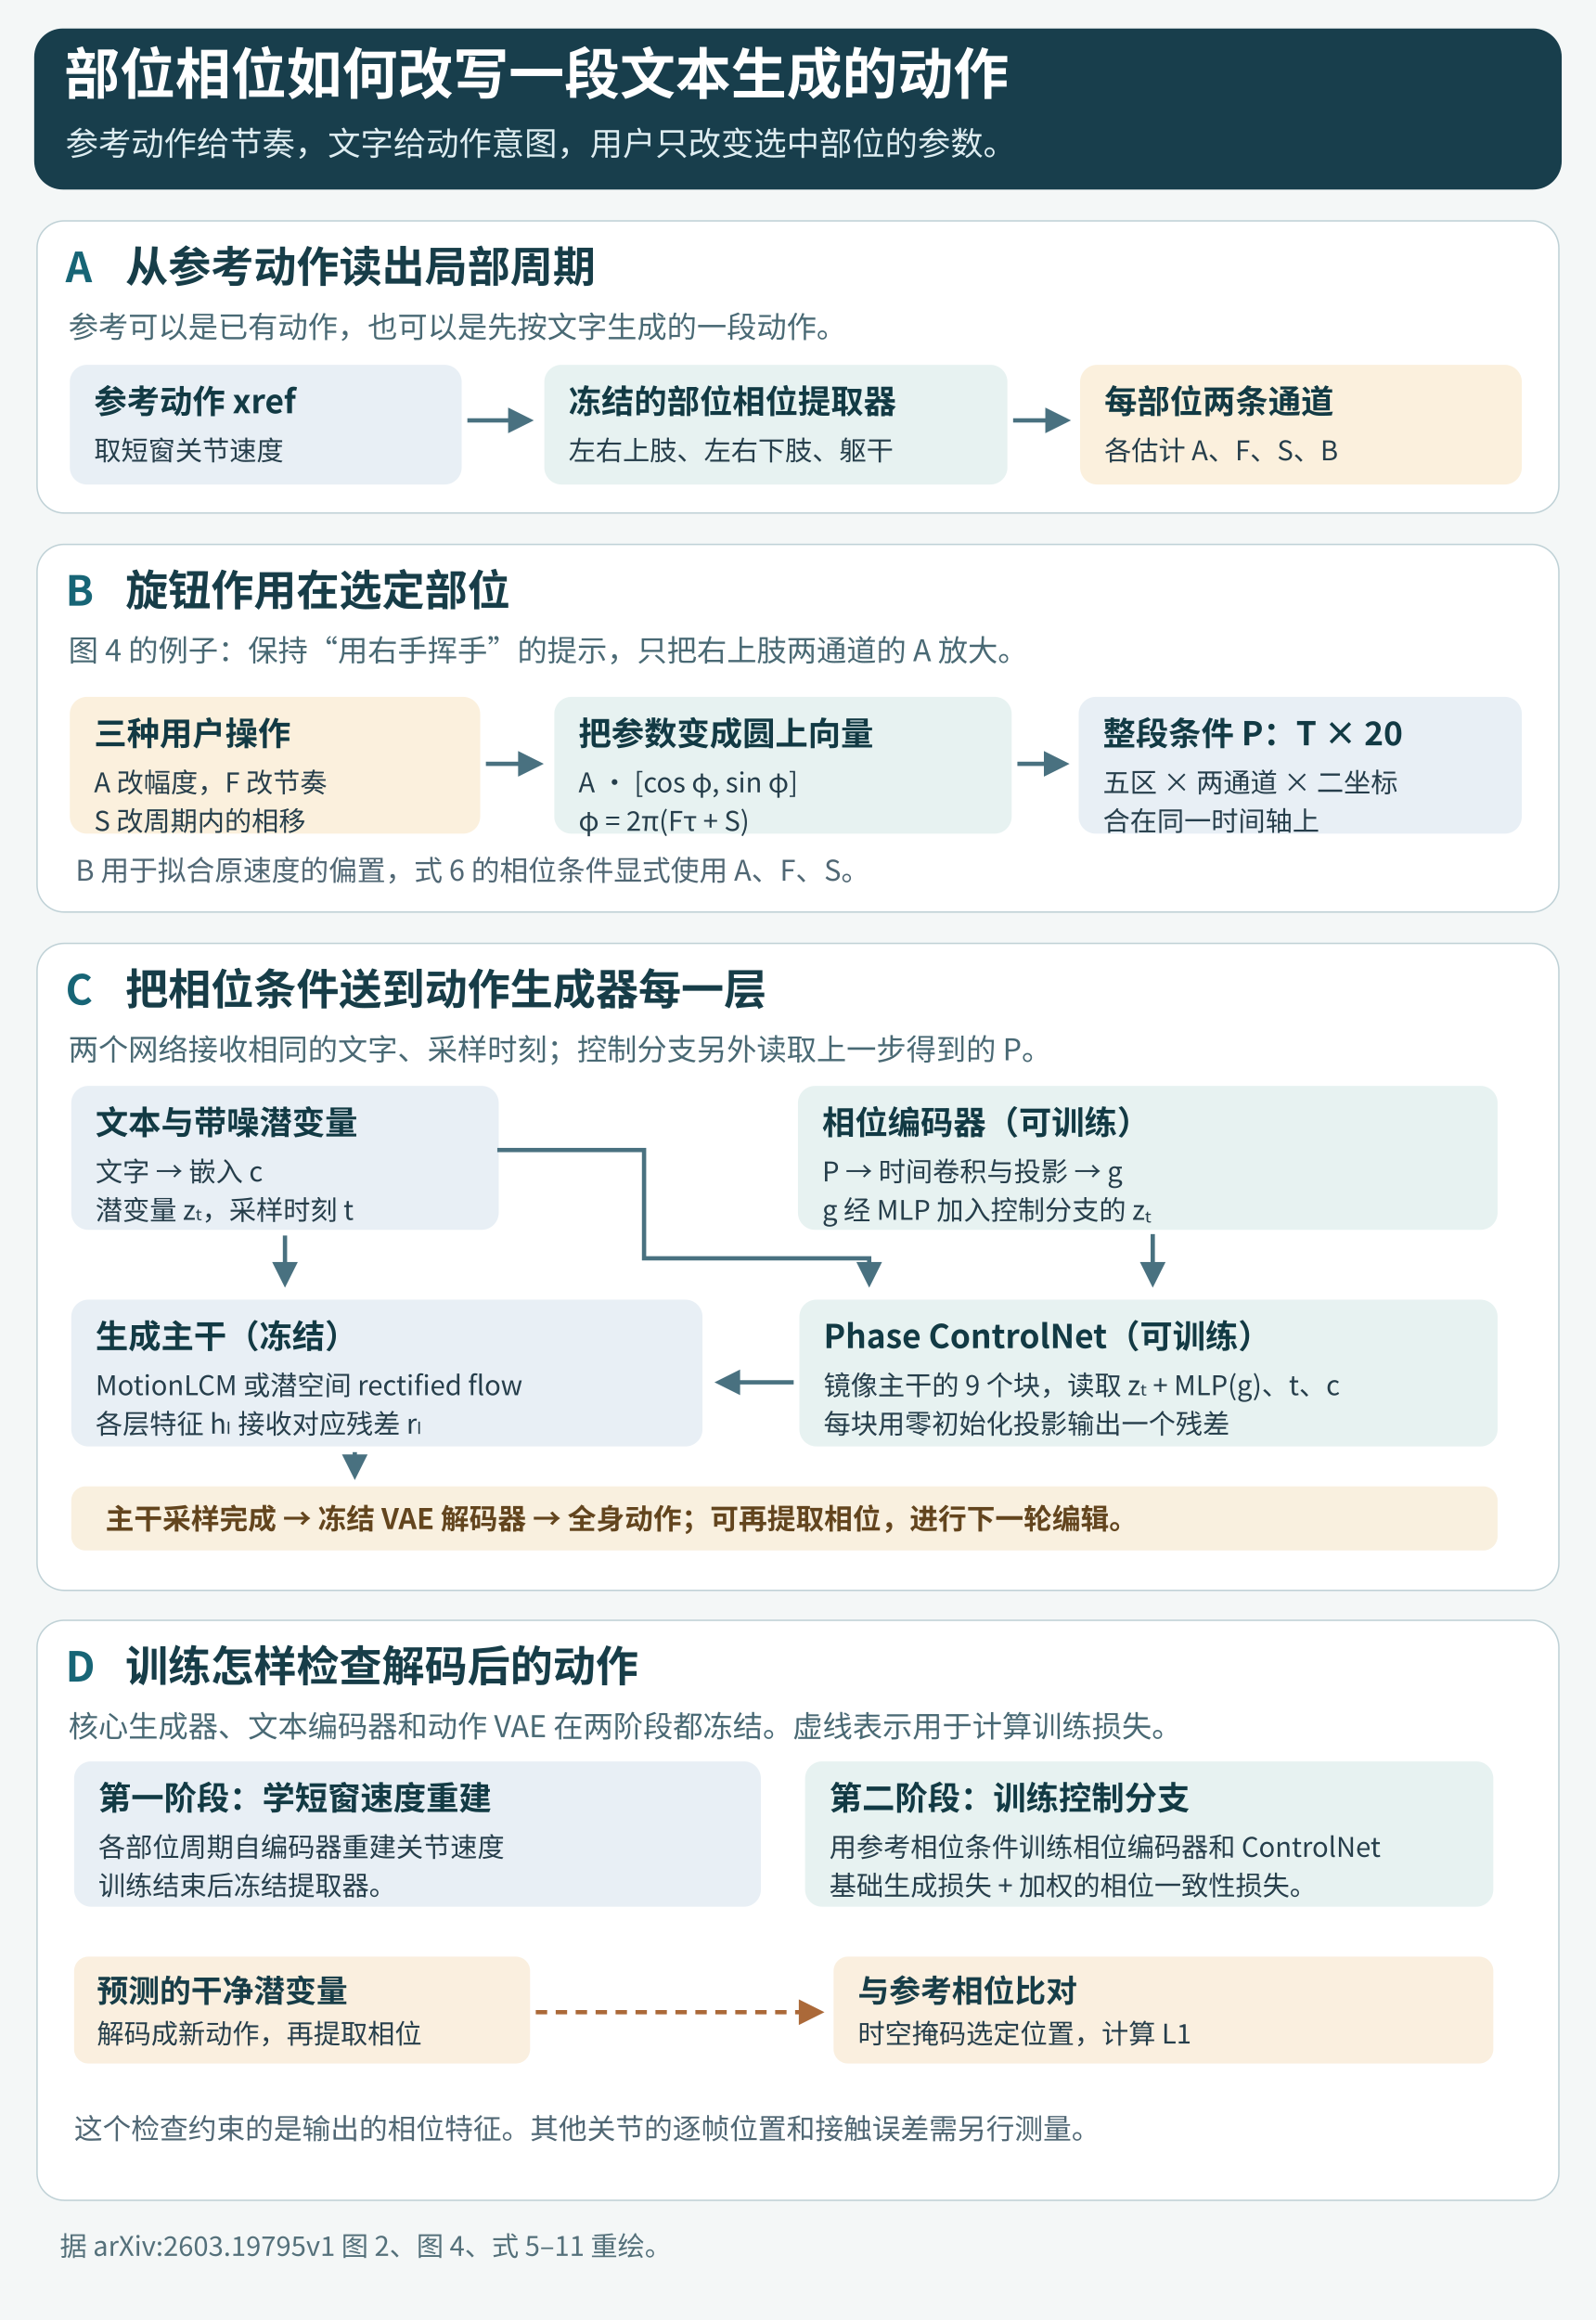
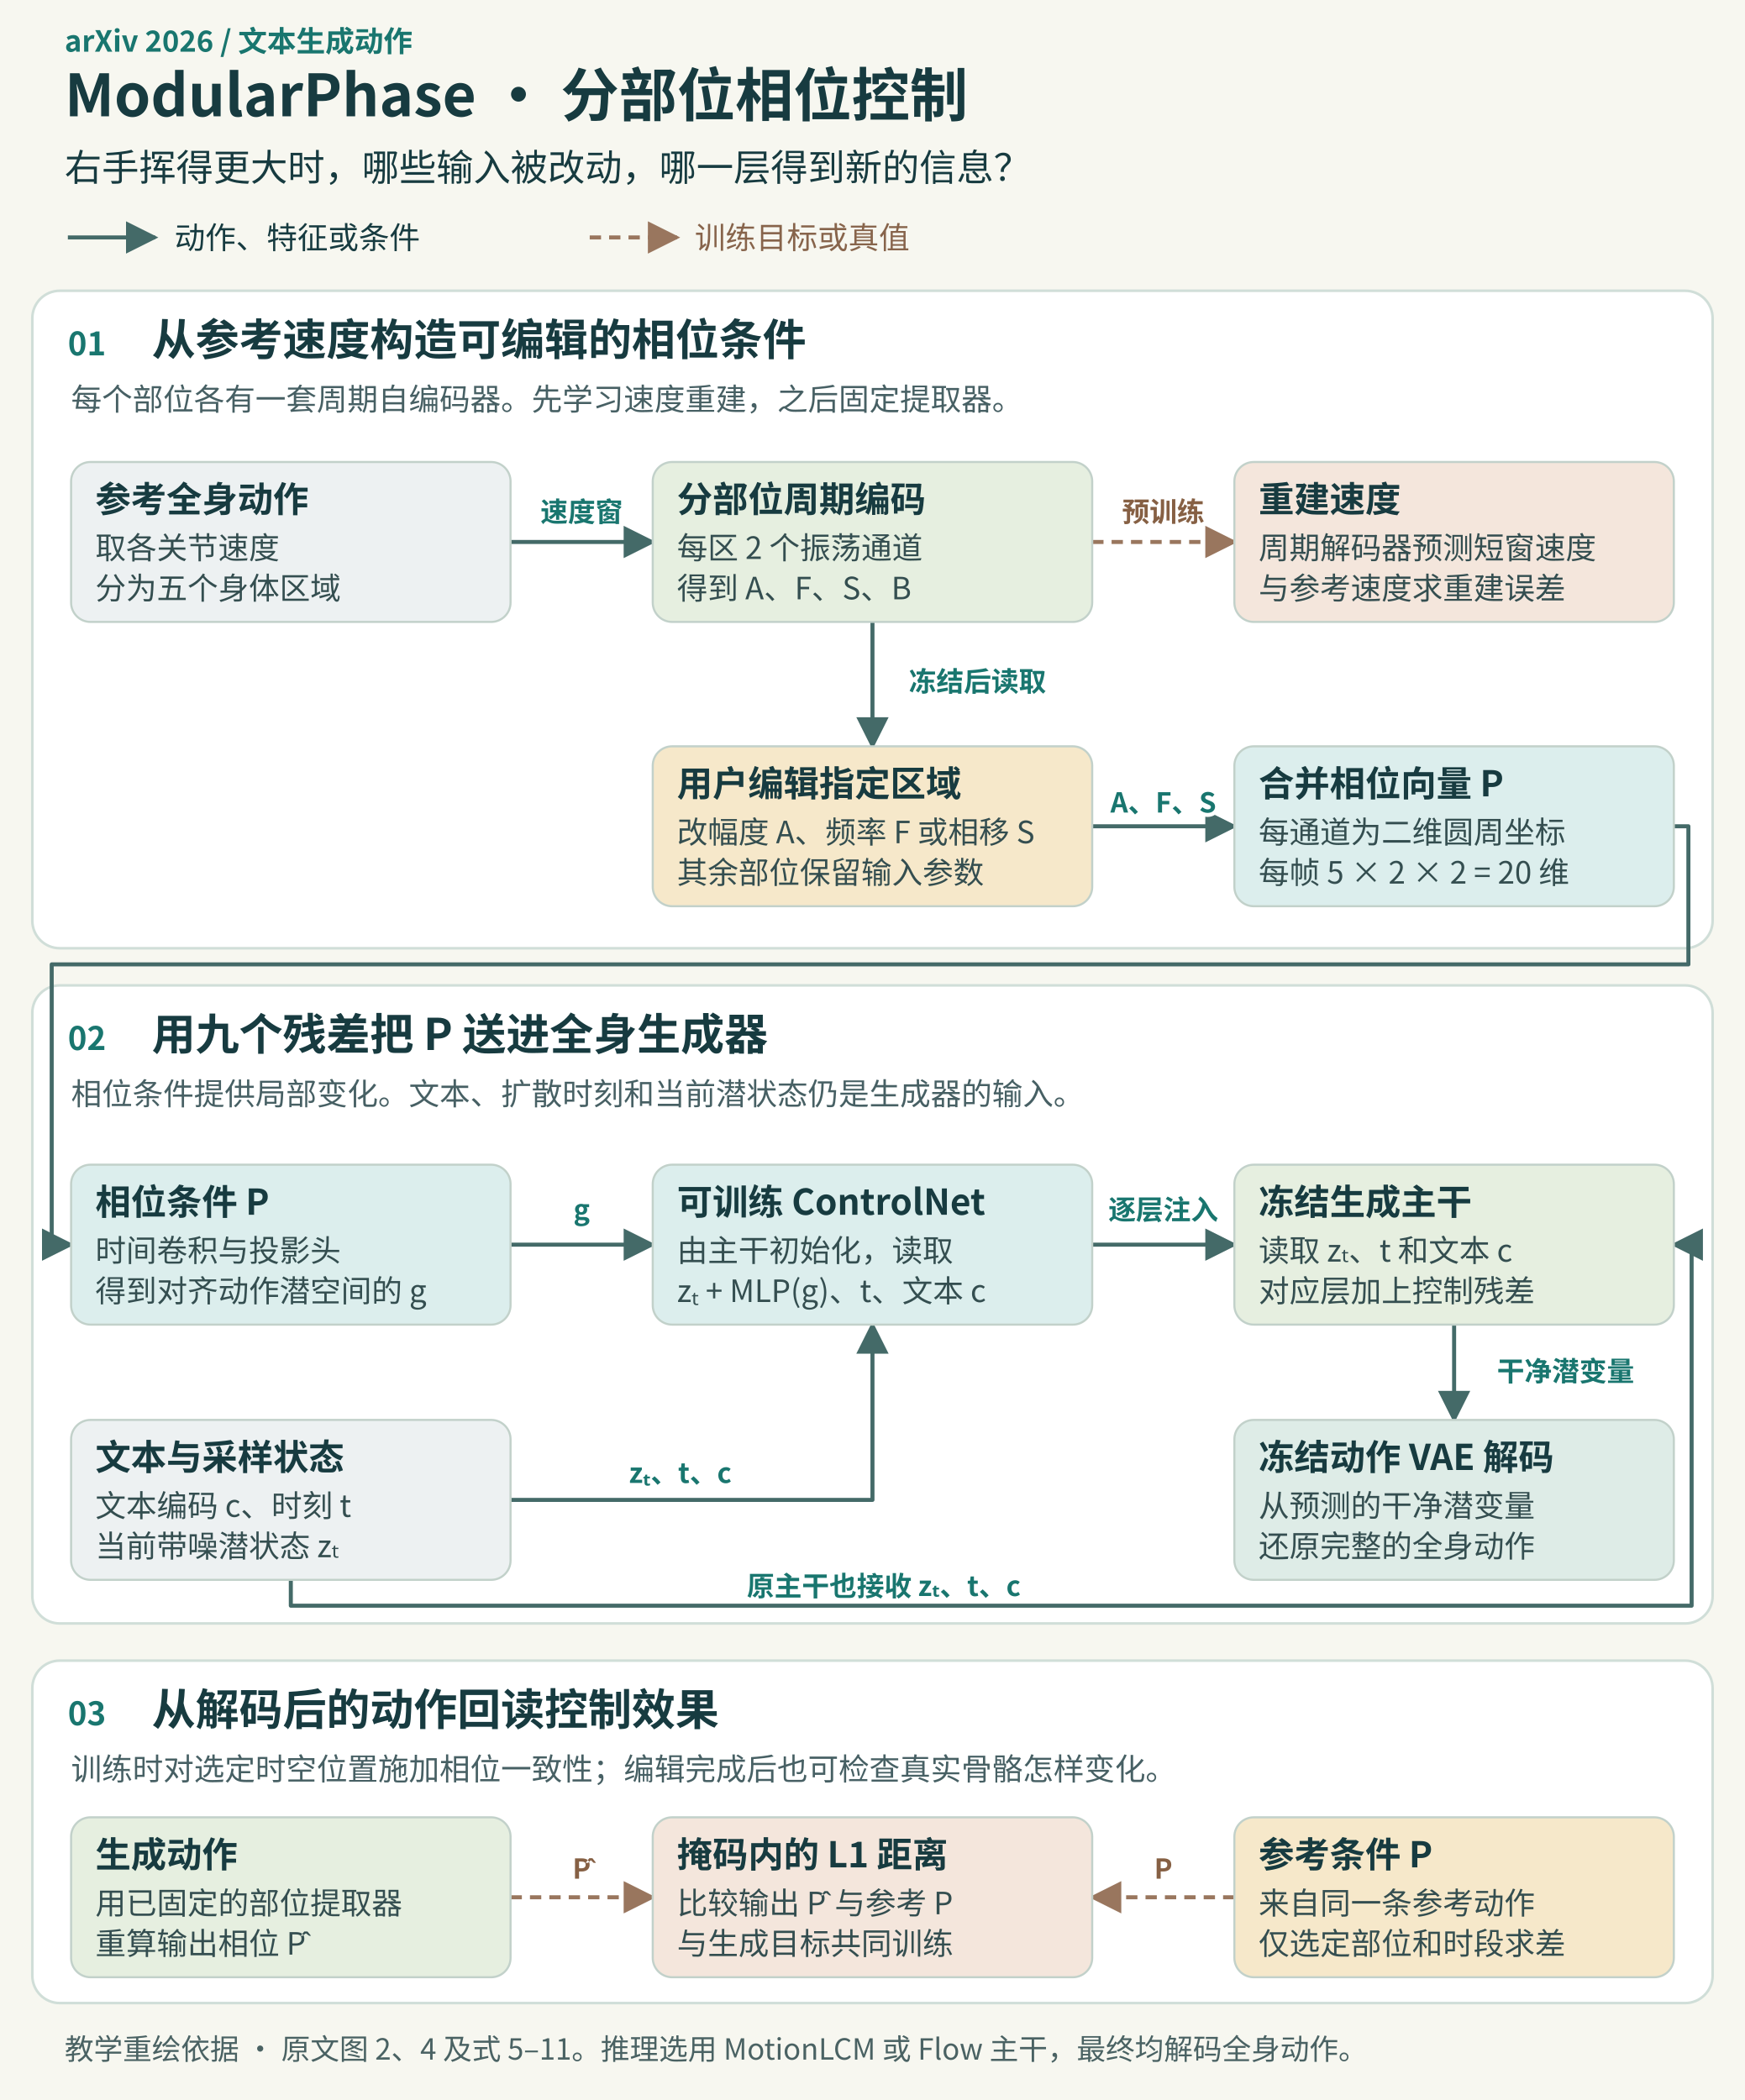
- <svg xmlns="http://www.w3.org/2000/svg" viewBox="0 0 1120 1628" width="1120" height="1628" role="img" aria-labelledby="title desc">
+ <svg xmlns="http://www.w3.org/2000/svg" width="1080" height="1300" viewBox="0 0 1080 1300" role="img" aria-labelledby="title desc">
  <defs>
-     <marker id="arrow" viewBox="0 0 10 10" refX="8" refY="5" markerWidth="6" markerHeight="6" orient="auto-start-reverse">
-       <path d="M0 0 L10 5 L0 10z" fill="#497180" />
+     <marker id="a" markerWidth="8" markerHeight="8" refX="7.2" refY="4" orient="auto">
+       <path d="M0 0 8 4 0 8Z" fill="#446a68" />
    </marker>
-     <marker id="teach" viewBox="0 0 10 10" refX="8" refY="5" markerWidth="6" markerHeight="6" orient="auto">
-       <path d="M0 0 L10 5 L0 10z" fill="#ab6939" />
+     <marker id="b" markerWidth="8" markerHeight="8" refX="7.2" refY="4" orient="auto">
+       <path d="M0 0 8 4 0 8Z" fill="#99765e" />
    </marker>
  </defs>
-   <g font-family="'Microsoft YaHei', 'Noto Sans CJK SC', Arial, sans-serif">
-     <rect x="0" y="0" width="1120" height="1628" rx="0" fill="#f4f7f7" stroke="none" />
-     <rect x="24" y="20" width="1072" height="113" rx="20" fill="#183e4c" stroke="none" />
-     <text x="45" y="66" font-size="39" fill="#fff" font-weight="740">部位相位如何改写一段文本生成的动作</text>
-     <text x="46" y="109" font-size="23" fill="#deedf1" font-weight="400">参考动作给节奏，文字给动作意图，用户只改变选中部位的参数。</text>
-     <rect x="26" y="155" width="1068" height="205" rx="19" fill="#fff" stroke="#bfd1d6" />
-     <text x="46" y="198" font-size="29" fill="#176576" font-weight="780">A</text>
-     <text x="88" y="198" font-size="30" fill="#173d48" font-weight="740">从参考动作读出局部周期</text>
-     <text x="48" y="237" font-size="21" fill="#496974" font-weight="400">参考可以是已有动作，也可以是先按文字生成的一段动作。</text>
-     <rect x="49" y="256" width="275" height="84" rx="12" fill="#e8eff5" stroke="none" />
-     <text x="66" y="290" font-size="23" fill="#123a44" font-weight="720">参考动作 xref</text>
-     <text x="66" y="323" font-size="19" fill="#263e4b" font-weight="400">取短窗关节速度</text>
-     <rect x="382" y="256" width="325" height="84" rx="12" fill="#e7f2f1" stroke="none" />
-     <text x="399" y="290" font-size="23" fill="#123a44" font-weight="720">冻结的部位相位提取器</text>
-     <text x="399" y="323" font-size="19" fill="#263e4b" font-weight="400">左右上肢、左右下肢、躯干</text>
-     <rect x="758" y="256" width="310" height="84" rx="12" fill="#fbf0dd" stroke="none" />
-     <text x="775" y="290" font-size="23" fill="#123a44" font-weight="720">每部位两条通道</text>
-     <text x="775" y="323" font-size="19" fill="#263e4b" font-weight="400">各估计 A、F、S、B</text>
-     <path d="M 328 295 H 371" fill="none" stroke="#497180" stroke-width="3" marker-end="url(#arrow)" />
-     <path d="M 711 295 H 748" fill="none" stroke="#497180" stroke-width="3" marker-end="url(#arrow)" />
-     <rect x="26" y="382" width="1068" height="258" rx="19" fill="#fff" stroke="#bfd1d6" />
-     <text x="46" y="425" font-size="29" fill="#176576" font-weight="780">B</text>
-     <text x="88" y="425" font-size="30" fill="#173d48" font-weight="740">旋钮作用在选定部位</text>
-     <text x="48" y="464" font-size="21" fill="#496974" font-weight="400">图 4 的例子：保持“用右手挥手”的提示，只把右上肢两通道的 A 放大。</text>
-     <rect x="49" y="489" width="288" height="96" rx="12" fill="#fbf0dd" stroke="none" />
-     <text x="66" y="523" font-size="23" fill="#123a44" font-weight="720">三种用户操作</text>
-     <text x="66" y="556" font-size="19" fill="#263e4b" font-weight="400">A 改幅度，F 改节奏</text>
-     <text x="66" y="583" font-size="19" fill="#263e4b" font-weight="400">S 改周期内的相移</text>
-     <rect x="389" y="489" width="321" height="96" rx="12" fill="#e7f2f1" stroke="none" />
-     <text x="406" y="523" font-size="23" fill="#123a44" font-weight="720">把参数变成圆上向量</text>
-     <text x="406" y="556" font-size="19" fill="#263e4b" font-weight="400">A · [cos φ, sin φ]</text>
-     <text x="406" y="583" font-size="19" fill="#263e4b" font-weight="400">φ = 2π(Fτ + S)</text>
-     <rect x="757" y="489" width="311" height="96" rx="12" fill="#e8eff5" stroke="none" />
-     <text x="774" y="523" font-size="23" fill="#123a44" font-weight="720">整段条件 P：T × 20</text>
-     <text x="774" y="556" font-size="19" fill="#263e4b" font-weight="400">五区 × 两通道 × 二坐标</text>
-     <text x="774" y="583" font-size="19" fill="#263e4b" font-weight="400">合在同一时间轴上</text>
-     <path d="M 341 536 H 378" fill="none" stroke="#497180" stroke-width="3" marker-end="url(#arrow)" />
-     <path d="M 714 536 H 747" fill="none" stroke="#497180" stroke-width="3" marker-end="url(#arrow)" />
-     <text x="53" y="618" font-size="20" fill="#506774" font-weight="400">B 用于拟合原速度的偏置，式 6 的相位条件显式使用 A、F、S。</text>
-     <rect x="26" y="662" width="1068" height="454" rx="19" fill="#fff" stroke="#bfd1d6" />
-     <text x="46" y="705" font-size="29" fill="#176576" font-weight="780">C</text>
-     <text x="88" y="705" font-size="30" fill="#173d48" font-weight="740">把相位条件送到动作生成器每一层</text>
-     <text x="48" y="744" font-size="21" fill="#496974" font-weight="400">两个网络接收相同的文字、采样时刻；控制分支另外读取上一步得到的 P。</text>
-     <rect x="50" y="762" width="300" height="101" rx="12" fill="#e8eff5" stroke="none" />
-     <text x="67" y="796" font-size="23" fill="#123a44" font-weight="720">文本与带噪潜变量</text>
-     <text x="67" y="829" font-size="19" fill="#263e4b" font-weight="400">文字 → 嵌入 c</text>
-     <text x="67" y="856" font-size="19" fill="#263e4b" font-weight="400">潜变量 zₜ，采样时刻 t</text>
-     <rect x="560" y="762" width="491" height="101" rx="12" fill="#e7f2f1" stroke="none" />
-     <text x="577" y="796" font-size="23" fill="#123a44" font-weight="720">相位编码器（可训练）</text>
-     <text x="577" y="829" font-size="19" fill="#263e4b" font-weight="400">P → 时间卷积与投影 → g</text>
-     <text x="577" y="856" font-size="19" fill="#263e4b" font-weight="400">g 经 MLP 加入控制分支的 zₜ</text>
-     <rect x="50" y="912" width="443" height="103" rx="12" fill="#e8eff5" stroke="none" />
-     <text x="67" y="946" font-size="23" fill="#123a44" font-weight="720">生成主干（冻结）</text>
-     <text x="67" y="979" font-size="19" fill="#263e4b" font-weight="400">MotionLCM 或潜空间 rectified flow</text>
-     <text x="67" y="1006" font-size="19" fill="#263e4b" font-weight="400">各层特征 hₗ 接收对应残差 rₗ</text>
-     <rect x="561" y="912" width="490" height="103" rx="12" fill="#e7f2f1" stroke="none" />
-     <text x="578" y="946" font-size="23" fill="#123a44" font-weight="720">Phase ControlNet（可训练）</text>
-     <text x="578" y="979" font-size="19" fill="#263e4b" font-weight="400">镜像主干的 9 个块，读取 zₜ + MLP(g)、t、c</text>
-     <text x="578" y="1006" font-size="19" fill="#263e4b" font-weight="400">每块用零初始化投影输出一个残差</text>
-     <path d="M 200 867 V 900" fill="none" stroke="#497180" stroke-width="3" marker-end="url(#arrow)" />
-     <path d="M 349 807 H 452 V 883 H 610 V 900" fill="none" stroke="#497180" stroke-width="3" marker-end="url(#arrow)" />
-     <path d="M 809 866 V 900" fill="none" stroke="#497180" stroke-width="3" marker-end="url(#arrow)" />
-     <path d="M 557 970 H 505" fill="none" stroke="#497180" stroke-width="3" marker-end="url(#arrow)" />
-     <rect x="50" y="1043" width="1001" height="45" rx="10" fill="#f9f0df" stroke="none" />
-     <text x="74" y="1073" font-size="20" fill="#63451e" font-weight="580">主干采样完成 → 冻结 VAE 解码器 → 全身动作；可再提取相位，进行下一轮编辑。</text>
-     <path d="M 249 1019 V 1035" fill="none" stroke="#497180" stroke-width="3" marker-end="url(#arrow)" />
-     <rect x="26" y="1137" width="1068" height="407" rx="19" fill="#fff" stroke="#bfd1d6" />
-     <text x="46" y="1180" font-size="29" fill="#176576" font-weight="780">D</text>
-     <text x="88" y="1180" font-size="30" fill="#173d48" font-weight="740">训练怎样检查解码后的动作</text>
-     <text x="48" y="1219" font-size="21" fill="#496974" font-weight="400">核心生成器、文本编码器和动作 VAE 在两阶段都冻结。虚线表示用于计算训练损失。</text>
-     <rect x="52" y="1236" width="482" height="102" rx="12" fill="#e8eff5" stroke="none" />
-     <text x="69" y="1270" font-size="23" fill="#123a44" font-weight="720">第一阶段：学短窗速度重建</text>
-     <text x="69" y="1303" font-size="19" fill="#263e4b" font-weight="400">各部位周期自编码器重建关节速度</text>
-     <text x="69" y="1330" font-size="19" fill="#263e4b" font-weight="400">训练结束后冻结提取器。</text>
-     <rect x="565" y="1236" width="483" height="102" rx="12" fill="#e7f2f1" stroke="none" />
-     <text x="582" y="1270" font-size="23" fill="#123a44" font-weight="720">第二阶段：训练控制分支</text>
-     <text x="582" y="1303" font-size="19" fill="#263e4b" font-weight="400">用参考相位条件训练相位编码器和 ControlNet</text>
-     <text x="582" y="1330" font-size="19" fill="#263e4b" font-weight="400">基础生成损失 + 加权的相位一致性损失。</text>
-     <rect x="52" y="1373" width="320" height="75" rx="10" fill="#faefdf" stroke="none" />
-     <text x="68" y="1405" font-size="22" fill="#173d48" font-weight="690">预测的干净潜变量</text>
-     <text x="68" y="1434" font-size="19" fill="#263e4b" font-weight="400">解码成新动作，再提取相位</text>
-     <rect x="585" y="1373" width="463" height="75" rx="10" fill="#faefdf" stroke="none" />
-     <text x="602" y="1405" font-size="22" fill="#173d48" font-weight="690">与参考相位比对</text>
-     <text x="602" y="1434" font-size="19" fill="#263e4b" font-weight="400">时空掩码选定位置，计算 L1</text>
-     <path d="M 376 1412 H 575" fill="none" stroke="#ab6939" stroke-width="3" stroke-dasharray="8 6" marker-end="url(#teach)" />
-     <text x="52" y="1501" font-size="20" fill="#506774" font-weight="400">这个检查约束的是输出的相位特征。其他关节的逐帧位置和接触误差需另行测量。</text>
-     <text x="42" y="1583" font-size="19" fill="#54707a" font-weight="400">据 arXiv:2603.19795v1 图 2、图 4、式 5–11 重绘。</text>
-   </g>
+   <style>text{font-family:"Microsoft YaHei","Noto Sans CJK SC",Arial,sans-serif}.e{fill:none;stroke:#446a68;stroke-width:2.5;stroke-linejoin:round;marker-end:url(#a)}.d{stroke:#99765e;stroke-dasharray:7 5;marker-end:url(#b)}.edge-label{font-size:17px;font-weight:600;paint-order:stroke;stroke:white;stroke-width:5;stroke-linejoin:round}</style>
+   <rect width="1080" height="1300" fill="#f7f7f0" />
+   <rect x="20" y="180" width="1040" height="407" rx="17" fill="#fff" stroke="#d0ded8" stroke-width="1.6" />
+   <rect x="20" y="610" width="1040" height="395" rx="17" fill="#fff" stroke="#d0ded8" stroke-width="1.6" />
+   <rect x="20" y="1028" width="1040" height="212" rx="17" fill="#fff" stroke="#d0ded8" stroke-width="1.6" />
+   <path d="M42 147H96" class="e" />
+   <path d="M365 147H419" class="e d" />
+   <path d="M316 335.5 L404 335.5" class="e" />
+   <path d="M676 335.5 L764 335.5" class="e d" />
+   <path d="M540 385 L540 462" class="e" />
+   <path d="M676 511.5 L764 511.5" class="e" />
+   <path d="M316 770.5 L404 770.5" class="e" />
+   <path d="M676 770.5 L764 770.5" class="e" />
+   <path d="M316 928.5 L540 928.5 L540 820" class="e" />
+   <path d="M900 820 L900 879" class="e" />
+   <path d="M1036 511.5 L1045 511.5 L1045 597 L32 597 L32 770.5 L44 770.5" class="e" />
+   <path d="M180 978 L180 994 L1047 994 L1047 770.5 L1036 770.5" class="e" />
+   <path d="M316 1174.5 L404 1174.5" class="e d" />
+   <path d="M764 1174.5 L676 1174.5" class="e d" />
+   <text x="40" y="72" fill="#173b40" font-size="36" font-weight="700" text-anchor="start">ModularPhase · 分部位相位控制</text>
+   <text x="40" y="112" fill="#173b40" font-size="23" font-weight="400" text-anchor="start">右手挥得更大时，哪些输入被改动，哪一层得到新的信息？</text>
+   <text x="40" y="32" fill="#19766f" font-size="18" font-weight="700" text-anchor="start">arXiv 2026   /   文本生成动作</text>
+   <text x="108" y="154" fill="#173b40" font-size="19" font-weight="400" text-anchor="start">动作、特征或条件</text>
+   <text x="430" y="154" fill="#87644b" font-size="19" font-weight="400" text-anchor="start">训练目标或真值</text>
+   <text x="42" y="220" fill="#19766f" font-size="20" font-weight="700" text-anchor="start">01</text>
+   <text x="94" y="220" fill="#173b40" font-size="27" font-weight="700" text-anchor="start">从参考速度构造可编辑的相位条件</text>
+   <text x="44" y="254" fill="#476064" font-size="19" font-weight="400" text-anchor="start">每个部位各有一套周期自编码器。先学习速度重建，之后固定提取器。</text>
+   <rect data-node="ref" x="44" y="286" width="272" height="99" rx="12" fill="#edf1f2" stroke="#c2d1ca" stroke-width="1.3" />
+   <text x="59" y="317" fill="#173b40" font-size="22" font-weight="700" text-anchor="start">参考全身动作</text>
+   <text x="59" y="346" fill="#344e50" font-size="19" font-weight="400" text-anchor="start">取各关节速度</text>
+   <text x="59" y="371" fill="#344e50" font-size="19" font-weight="400" text-anchor="start">分为五个身体区域</text>
+   <rect data-node="pae" x="404" y="286" width="272" height="99" rx="12" fill="#e6efe0" stroke="#c2d1ca" stroke-width="1.3" />
+   <text x="419" y="317" fill="#173b40" font-size="22" font-weight="700" text-anchor="start">分部位周期编码</text>
+   <text x="419" y="346" fill="#344e50" font-size="19" font-weight="400" text-anchor="start">每区 2 个振荡通道</text>
+   <text x="419" y="371" fill="#344e50" font-size="19" font-weight="400" text-anchor="start">得到 A、F、S、B</text>
+   <rect data-node="rec" x="764" y="286" width="272" height="99" rx="12" fill="#f4e6dc" stroke="#c2d1ca" stroke-width="1.3" />
+   <text x="779" y="317" fill="#173b40" font-size="22" font-weight="700" text-anchor="start">重建速度</text>
+   <text x="779" y="346" fill="#344e50" font-size="19" font-weight="400" text-anchor="start">周期解码器预测短窗速度</text>
+   <text x="779" y="371" fill="#344e50" font-size="19" font-weight="400" text-anchor="start">与参考速度求重建误差</text>
+   <rect data-node="edit" x="404" y="462" width="272" height="99" rx="12" fill="#f6e8ca" stroke="#c2d1ca" stroke-width="1.3" />
+   <text x="419" y="493" fill="#173b40" font-size="22" font-weight="700" text-anchor="start">用户编辑指定区域</text>
+   <text x="419" y="522" fill="#344e50" font-size="19" font-weight="400" text-anchor="start">改幅度 A、频率 F 或相移 S</text>
+   <text x="419" y="547" fill="#344e50" font-size="19" font-weight="400" text-anchor="start">其余部位保留输入参数</text>
+   <rect data-node="man" x="764" y="462" width="272" height="99" rx="12" fill="#dceeed" stroke="#c2d1ca" stroke-width="1.3" />
+   <text x="779" y="493" fill="#173b40" font-size="22" font-weight="700" text-anchor="start">合并相位向量 P</text>
+   <text x="779" y="522" fill="#344e50" font-size="19" font-weight="400" text-anchor="start">每通道为二维圆周坐标</text>
+   <text x="779" y="547" fill="#344e50" font-size="19" font-weight="400" text-anchor="start">每帧 5 × 2 × 2 = 20 维</text>
+   <text x="360" y="323" text-anchor="middle" class="edge-label" fill="#19766f">速度窗</text>
+   <text x="720" y="323" text-anchor="middle" class="edge-label" fill="#866044">预训练</text>
+   <text x="605" y="428" text-anchor="middle" class="edge-label" fill="#19766f">冻结后读取</text>
+   <text x="720" y="503" text-anchor="middle" class="edge-label" fill="#19766f">A、F、S</text>
+   <text x="42" y="650" fill="#19766f" font-size="20" font-weight="700" text-anchor="start">02</text>
+   <text x="94" y="650" fill="#173b40" font-size="27" font-weight="700" text-anchor="start">用九个残差把 P 送进全身生成器</text>
+   <text x="44" y="684" fill="#476064" font-size="19" font-weight="400" text-anchor="start">相位条件提供局部变化。文本、扩散时刻和当前潜状态仍是生成器的输入。</text>
+   <rect data-node="cond" x="44" y="721" width="272" height="99" rx="12" fill="#dceeed" stroke="#c2d1ca" stroke-width="1.3" />
+   <text x="59" y="752" fill="#173b40" font-size="22" font-weight="700" text-anchor="start">相位条件 P</text>
+   <text x="59" y="781" fill="#344e50" font-size="19" font-weight="400" text-anchor="start">时间卷积与投影头</text>
+   <text x="59" y="806" fill="#344e50" font-size="19" font-weight="400" text-anchor="start">得到对齐动作潜空间的 g</text>
+   <rect data-node="ctrl" x="404" y="721" width="272" height="99" rx="12" fill="#dceeed" stroke="#c2d1ca" stroke-width="1.3" />
+   <text x="419" y="752" fill="#173b40" font-size="22" font-weight="700" text-anchor="start">可训练 ControlNet</text>
+   <text x="419" y="781" fill="#344e50" font-size="19" font-weight="400" text-anchor="start">由主干初始化，读取</text>
+   <text x="419" y="806" fill="#344e50" font-size="19" font-weight="400" text-anchor="start">zₜ + MLP(g)、t、文本 c</text>
+   <rect data-node="base" x="764" y="721" width="272" height="99" rx="12" fill="#e6efe0" stroke="#c2d1ca" stroke-width="1.3" />
+   <text x="779" y="752" fill="#173b40" font-size="22" font-weight="700" text-anchor="start">冻结生成主干</text>
+   <text x="779" y="781" fill="#344e50" font-size="19" font-weight="400" text-anchor="start">读取 zₜ、t 和文本 c</text>
+   <text x="779" y="806" fill="#344e50" font-size="19" font-weight="400" text-anchor="start">对应层加上控制残差</text>
+   <rect data-node="txt" x="44" y="879" width="272" height="99" rx="12" fill="#edf1f2" stroke="#c2d1ca" stroke-width="1.3" />
+   <text x="59" y="910" fill="#173b40" font-size="22" font-weight="700" text-anchor="start">文本与采样状态</text>
+   <text x="59" y="939" fill="#344e50" font-size="19" font-weight="400" text-anchor="start">文本编码 c、时刻 t</text>
+   <text x="59" y="964" fill="#344e50" font-size="19" font-weight="400" text-anchor="start">当前带噪潜状态 zₜ</text>
+   <rect data-node="dec" x="764" y="879" width="272" height="99" rx="12" fill="#deece7" stroke="#c2d1ca" stroke-width="1.3" />
+   <text x="779" y="910" fill="#173b40" font-size="22" font-weight="700" text-anchor="start">冻结动作 VAE 解码</text>
+   <text x="779" y="939" fill="#344e50" font-size="19" font-weight="400" text-anchor="start">从预测的干净潜变量</text>
+   <text x="779" y="964" fill="#344e50" font-size="19" font-weight="400" text-anchor="start">还原完整的全身动作</text>
+   <text x="360" y="755" text-anchor="middle" class="edge-label" fill="#19766f">g</text>
+   <text x="720" y="755" text-anchor="middle" class="edge-label" fill="#19766f">逐层注入</text>
+   <text x="421" y="918" text-anchor="middle" class="edge-label" fill="#19766f">zₜ、t、c</text>
+   <text x="969" y="855" text-anchor="middle" class="edge-label" fill="#19766f">干净潜变量</text>
+   <text x="547" y="988" text-anchor="middle" class="edge-label" fill="#19766f">原主干也接收 zₜ、t、c</text>
+   <text x="42" y="1068" fill="#19766f" font-size="20" font-weight="700" text-anchor="start">03</text>
+   <text x="94" y="1068" fill="#173b40" font-size="27" font-weight="700" text-anchor="start">从解码后的动作回读控制效果</text>
+   <text x="44" y="1102" fill="#476064" font-size="19" font-weight="400" text-anchor="start">训练时对选定时空位置施加相位一致性；编辑完成后也可检查真实骨骼怎样变化。</text>
+   <rect data-node="pred" x="44" y="1125" width="272" height="99" rx="12" fill="#e6efe0" stroke="#c2d1ca" stroke-width="1.3" />
+   <text x="59" y="1156" fill="#173b40" font-size="22" font-weight="700" text-anchor="start">生成动作</text>
+   <text x="59" y="1185" fill="#344e50" font-size="19" font-weight="400" text-anchor="start">用已固定的部位提取器</text>
+   <text x="59" y="1210" fill="#344e50" font-size="19" font-weight="400" text-anchor="start">重算输出相位 P̂</text>
+   <rect data-node="loss" x="404" y="1125" width="272" height="99" rx="12" fill="#f4e6dc" stroke="#c2d1ca" stroke-width="1.3" />
+   <text x="419" y="1156" fill="#173b40" font-size="22" font-weight="700" text-anchor="start">掩码内的 L1 距离</text>
+   <text x="419" y="1185" fill="#344e50" font-size="19" font-weight="400" text-anchor="start">比较输出 P̂ 与参考 P</text>
+   <text x="419" y="1210" fill="#344e50" font-size="19" font-weight="400" text-anchor="start">与生成目标共同训练</text>
+   <rect data-node="target" x="764" y="1125" width="272" height="99" rx="12" fill="#f6e8ca" stroke="#c2d1ca" stroke-width="1.3" />
+   <text x="779" y="1156" fill="#173b40" font-size="22" font-weight="700" text-anchor="start">参考条件 P</text>
+   <text x="779" y="1185" fill="#344e50" font-size="19" font-weight="400" text-anchor="start">来自同一条参考动作</text>
+   <text x="779" y="1210" fill="#344e50" font-size="19" font-weight="400" text-anchor="start">仅选定部位和时段求差</text>
+   <text x="360" y="1163" text-anchor="middle" class="edge-label" fill="#866044">P̂</text>
+   <text x="720" y="1163" text-anchor="middle" class="edge-label" fill="#866044">P</text>
+   <text x="40" y="1275" fill="#4a6263" font-size="18" font-weight="400" text-anchor="start">教学重绘依据 · 原文图 2、4 及式 5–11。推理选用 MotionLCM 或 Flow 主干，最终均解码全身动作。</text>
</svg>
